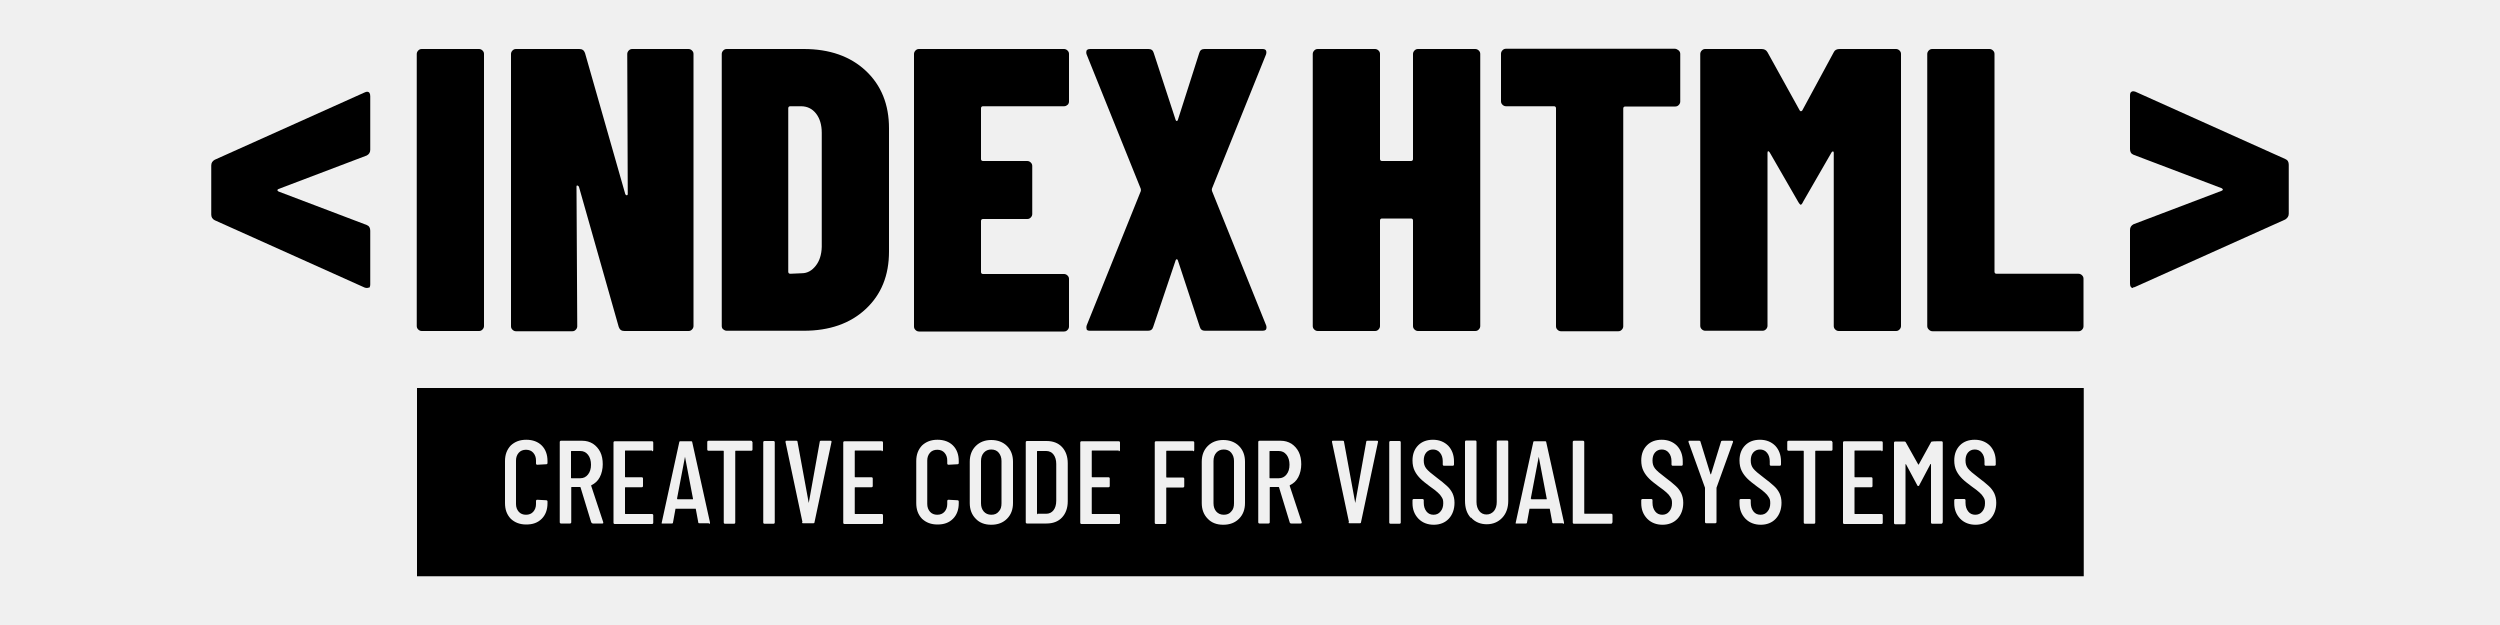
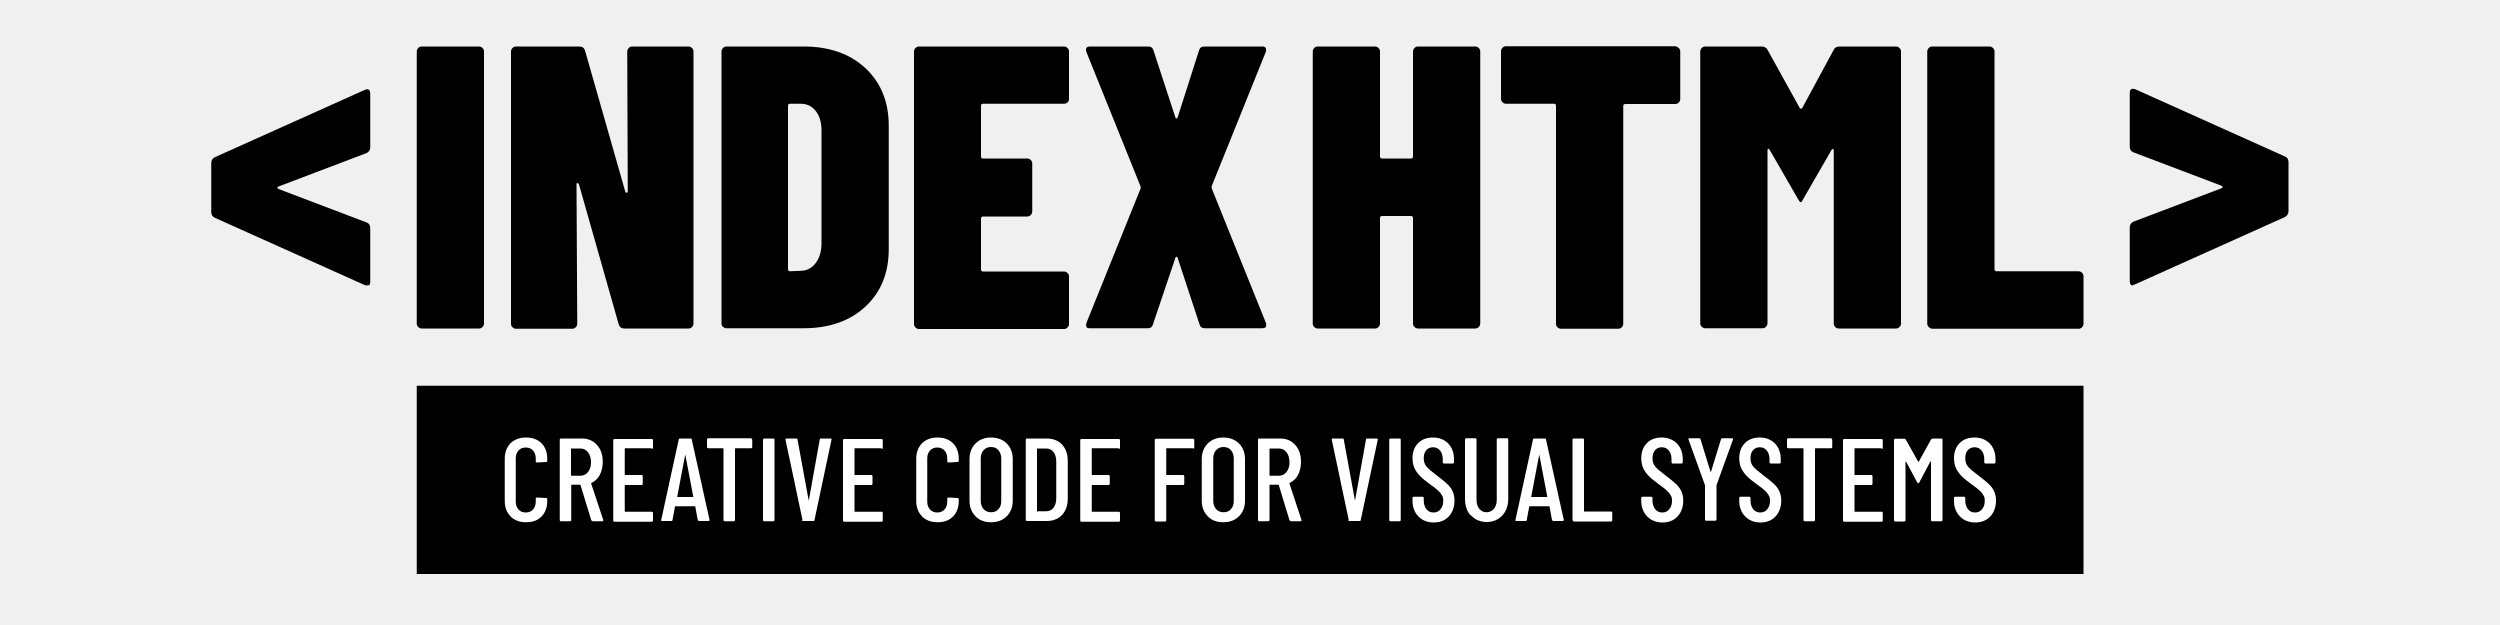
<svg xmlns="http://www.w3.org/2000/svg" id="Livello_1" version="1.1" viewBox="0 0 1000 250">
+   <defs>
+     <style>
+       .st0 {
+         fill: #fff;
+       }
+     </style>
+   </defs>
  <g>
-     <path d="M147.4,115c-.4.3-1,.2-1.6,0l-59.9-26.9c-1-.5-1.4-1.3-1.4-2.3v-19.6c0-1.1.5-1.8,1.4-2.3l59.9-26.9c.4-.2.8-.3,1-.3.9,0,1.3.6,1.3,1.8v21.4c0,1.1-.5,1.8-1.4,2.3l-35.3,13.4c-.6.3-.6.6,0,1l35.3,13.4c1,.4,1.4,1.2,1.4,2.3v21.4c0,.8-.2,1.3-.6,1.5v-.2Z" />
+     <path d="M147.4,114c-.4.3-1,.2-1.6,0l-59.9-26.9c-1-.5-1.4-1.3-1.4-2.3v-19.6c0-1.1.5-1.8,1.4-2.3l59.9-26.9c.4-.2.8-.3,1-.3.9,0,1.3.6,1.3,1.8v21.4c0,1.1-.5,1.8-1.4,2.3l-35.3,13.4c-.6.3-.6.6,0,1l35.3,13.4c1,.4,1.4,1.2,1.4,2.3v21.4c0,.8-.2,1.3-.6,1.5Z" />
    <g>
-       <path d="M167.3,131.8c-.4-.4-.6-.8-.6-1.4V21.6c0-.5.2-1,.6-1.4.4-.4.8-.6,1.4-.6h22.9c.5,0,1,.2,1.4.6s.6.8.6,1.4v108.8c0,.5-.2,1-.6,1.4s-.8.6-1.4.6h-22.9c-.5,0-1-.2-1.4-.6Z" />
-       <path d="M251.5,20.2c.4-.4.8-.6,1.4-.6h22.5c.5,0,1,.2,1.4.6s.6.8.6,1.4v108.8c0,.5-.2,1-.6,1.4s-.8.6-1.4.6h-25.6c-1.2,0-1.9-.5-2.3-1.6l-15.9-56c-.1-.3-.3-.5-.6-.6-.3,0-.4,0-.4.6l.3,55.7c0,.5-.2,1-.6,1.4-.4.4-.8.6-1.4.6h-22.5c-.5,0-1-.2-1.4-.6-.4-.4-.6-.8-.6-1.4V21.6c0-.5.2-1,.6-1.4.4-.4.8-.6,1.4-.6h25.3c1.2,0,1.9.5,2.3,1.6l16.1,56.4c.1.3.3.5.6.5s.4-.2.4-.6l-.2-55.9c0-.5.2-1,.6-1.4h0Z" />
-       <path d="M289.3,131.8c-.4-.4-.6-.8-.6-1.4V21.6c0-.5.2-1,.6-1.4s.8-.6,1.4-.6h30.8c10.3,0,18.6,2.9,24.8,8.7,6.2,5.8,9.3,13.5,9.3,23v49.3c0,9.6-3.1,17.2-9.3,23-6.2,5.8-14.5,8.7-24.8,8.7h-30.8c-.5,0-1-.2-1.4-.6h0ZM316.2,109.5l4.5-.2c2.3,0,4.1-1.1,5.6-3s2.3-4.4,2.4-7.5v-45.7c0-3.2-.8-5.8-2.3-7.7s-3.5-2.9-6-2.9h-4.3c-.5,0-.8.3-.8.8v65.4c0,.5.3.8.8.8h0Z" />
-       <path d="M427,41.9c-.4.4-.8.6-1.4.6h-32.4c-.5,0-.8.3-.8.8v20.3c0,.5.3.8.8.8h17.7c.5,0,1,.2,1.4.6s.6.8.6,1.4v19.2c0,.5-.2,1-.6,1.4s-.8.6-1.4.6h-17.7c-.5,0-.8.3-.8.8v20.4c0,.5.3.8.8.8h32.4c.5,0,1,.2,1.4.6s.6.8.6,1.4v19c0,.5-.2,1-.6,1.4s-.8.6-1.4.6h-58c-.5,0-1-.2-1.4-.6-.4-.4-.6-.8-.6-1.4V21.6c0-.5.2-1,.6-1.4s.8-.6,1.4-.6h58c.5,0,1,.2,1.4.6s.6.8.6,1.4v19c0,.5-.2,1-.6,1.4h0Z" />
-       <path d="M434.7,131.7c-.2-.4-.2-1,0-1.6l21.6-53.6c.1-.3.1-.6,0-1l-21.6-53.6c-.1-.2-.2-.5-.2-1,0-.9.5-1.3,1.6-1.3h23.3c1.1,0,1.8.5,2.1,1.6l8.7,26.6c.1.4.3.6.5.6s.4-.2.5-.6l8.5-26.6c.3-1.1,1-1.6,2.1-1.6h23.2c.7,0,1.2.2,1.4.6.2.4.2,1,0,1.6l-21.6,53.6c-.1.3-.1.6,0,1l21.6,53.6c.1.2.2.5.2,1,0,.9-.5,1.3-1.6,1.3h-23c-1.1,0-1.8-.5-2.1-1.6l-8.7-26.4c-.1-.4-.3-.6-.5-.6s-.4.2-.5.6l-8.9,26.4c-.3,1.1-1,1.6-2.1,1.6h-23.2c-.8,0-1.2-.2-1.4-.6h.1Z" />
+       <path d="M167.3,130.8c-.4-.4-.6-.8-.6-1.4V20.6c0-.5.2-1,.6-1.4.4-.4.8-.6,1.4-.6h22.9c.5,0,1,.2,1.4.6.4.4.6.8.6,1.4v108.8c0,.5-.2,1-.6,1.4s-.8.6-1.4.6h-22.9c-.5,0-1-.2-1.4-.6Z" />
+       <path d="M251.5,19.2c.4-.4.8-.6,1.4-.6h22.5c.5,0,1,.2,1.4.6.4.4.6.8.6,1.4v108.8c0,.5-.2,1-.6,1.4s-.8.6-1.4.6h-25.6c-1.2,0-1.9-.5-2.3-1.6l-15.9-56c-.1-.3-.3-.5-.6-.6-.3,0-.4.1-.4.6l.3,55.7c0,.5-.2,1-.6,1.4-.4.4-.8.6-1.4.6h-22.5c-.5,0-1-.2-1.4-.6-.4-.4-.6-.8-.6-1.4V20.6c0-.5.2-1,.6-1.4.4-.4.8-.6,1.4-.6h25.3c1.2,0,1.9.5,2.3,1.6l16.1,56.4c.1.3.3.5.6.5s.4-.2.4-.6l-.2-55.9c0-.5.2-1,.6-1.4Z" />
+       <path d="M289.2,130.8c-.4-.4-.6-.8-.6-1.4V20.6c0-.5.2-1,.6-1.4.4-.4.8-.6,1.4-.6h30.8c10.3,0,18.6,2.9,24.8,8.7,6.2,5.8,9.3,13.5,9.3,23v49.3c0,9.6-3.1,17.2-9.3,23-6.2,5.8-14.5,8.7-24.8,8.7h-30.8c-.5,0-1-.2-1.4-.6ZM316.1,108.5l4.5-.2c2.3-.1,4.1-1.1,5.6-3,1.5-1.9,2.3-4.4,2.4-7.5v-45.7c0-3.2-.8-5.8-2.3-7.7-1.5-1.9-3.5-2.9-6-2.9h-4.3c-.5,0-.8.3-.8.8v65.4c0,.5.3.8.8.8Z" />
+       <path d="M427,40.9c-.4.4-.8.6-1.4.6h-32.4c-.5,0-.8.3-.8.8v20.3c0,.5.3.8.8.8h17.7c.5,0,1,.2,1.4.6.4.4.6.8.6,1.4v19.2c0,.5-.2,1-.6,1.4-.4.4-.8.6-1.4.6h-17.7c-.5,0-.8.3-.8.8v20.4c0,.5.3.8.8.8h32.4c.5,0,1,.2,1.4.6.4.4.6.8.6,1.4v19c0,.5-.2,1-.6,1.4-.4.4-.8.6-1.4.6h-58c-.5,0-1-.2-1.4-.6-.4-.4-.6-.8-.6-1.4V20.6c0-.5.2-1,.6-1.4.4-.4.8-.6,1.4-.6h58c.5,0,1,.2,1.4.6.4.4.6.8.6,1.4v19c0,.5-.2,1-.6,1.4Z" />
+       <path d="M434.6,130.7c-.2-.4-.2-1,0-1.6l21.6-53.6c.1-.3.1-.6,0-1l-21.6-53.6c-.1-.2-.2-.5-.2-1,0-.9.5-1.3,1.6-1.3h23.3c1.1,0,1.8.5,2.1,1.6l8.7,26.6c.1.4.3.6.5.6s.4-.2.5-.6l8.5-26.6c.3-1.1,1-1.6,2.1-1.6h23.2c.7,0,1.2.2,1.4.6.2.4.2,1,0,1.6l-21.6,53.6c-.1.3-.1.6,0,1l21.6,53.6c.1.2.2.5.2,1,0,.9-.5,1.3-1.6,1.3h-23c-1.1,0-1.8-.5-2.1-1.6l-8.7-26.4c-.1-.4-.3-.6-.5-.6-.2,0-.4.2-.5.6l-8.9,26.4c-.3,1.1-1,1.6-2.1,1.6h-23.2c-.8,0-1.2-.2-1.4-.6Z" />
    </g>
    <g>
-       <path d="M565.8,20.2c.4-.4.8-.6,1.4-.6h22.9c.5,0,1,.2,1.4.6s.6.8.6,1.4v108.8c0,.5-.2,1-.6,1.4-.4.4-.8.6-1.4.6h-22.9c-.5,0-1-.2-1.4-.6-.4-.4-.6-.8-.6-1.4v-42.2c0-.5-.3-.8-.8-.8h-11.6c-.5,0-.8.3-.8.8v42.2c0,.5-.2,1-.6,1.4-.4.4-.8.6-1.4.6h-22.9c-.5,0-1-.2-1.4-.6-.4-.4-.6-.8-.6-1.4V21.6c0-.5.2-1,.6-1.4.4-.4.8-.6,1.4-.6h22.9c.5,0,1,.2,1.4.6s.6.8.6,1.4v42c0,.5.3.8.8.8h11.6c.5,0,.8-.3.8-.8V21.6c0-.5.2-1,.6-1.4Z" />
-       <path d="M671.5,20.2c.4.4.6.8.6,1.4v19c0,.5-.2,1-.6,1.4-.4.4-.8.6-1.4.6h-20c-.5,0-.8.3-.8.8v87.1c0,.5-.2,1-.6,1.4-.4.4-.8.6-1.4.6h-22.9c-.5,0-1-.2-1.4-.6-.4-.4-.6-.8-.6-1.4V43.3c0-.5-.3-.8-.8-.8h-19.2c-.5,0-1-.2-1.4-.6-.4-.4-.6-.8-.6-1.4v-19c0-.5.2-1,.6-1.4.4-.4.8-.6,1.4-.6h67.5c.5,0,1,.2,1.4.6h.2Z" />
-       <path d="M736,19.6h22.4c.5,0,1,.2,1.4.6s.6.8.6,1.4v108.8c0,.5-.2,1-.6,1.4-.4.4-.8.6-1.4.6h-22.9c-.5,0-1-.2-1.4-.6-.4-.4-.6-.8-.6-1.4V61.3c0-.4,0-.7-.3-.7s-.4,0-.6.4l-11.3,19.6c-.4.9-.8,1.3-1,1.3s-.6-.4-1.1-1.3l-11.3-19.6c-.2-.3-.4-.5-.6-.5s-.3.2-.3.6v69.2c0,.5-.2,1-.6,1.4-.4.4-.8.6-1.4.6h-22.9c-.5,0-1-.2-1.4-.6-.4-.4-.6-.8-.6-1.4V21.6c0-.5.2-1,.6-1.4.4-.4.8-.6,1.4-.6h22.5c1.1,0,1.9.4,2.4,1.3l12.9,23.3c.3.4.6.4,1,0l12.6-23.3c.4-.9,1.2-1.3,2.4-1.3h0Z" />
-       <path d="M771.5,131.8c-.4-.4-.6-.8-.6-1.4V21.6c0-.5.2-1,.6-1.4.4-.4.8-.6,1.4-.6h22.9c.5,0,1,.2,1.4.6s.6.8.6,1.4v87.1c0,.5.3.8.8.8h32.8c.5,0,1,.2,1.4.6s.6.8.6,1.4v19c0,.5-.2,1-.6,1.4-.4.4-.8.6-1.4.6h-58.4c-.5,0-1-.2-1.4-.6h0Z" />
+       <path d="M565.8,19.2c.4-.4.8-.6,1.4-.6h22.9c.5,0,1,.2,1.4.6.4.4.6.8.6,1.4v108.8c0,.5-.2,1-.6,1.4-.4.4-.8.6-1.4.6h-22.9c-.5,0-1-.2-1.4-.6-.4-.4-.6-.8-.6-1.4v-42.2c0-.5-.3-.8-.8-.8h-11.6c-.5,0-.8.3-.8.8v42.2c0,.5-.2,1-.6,1.4-.4.4-.8.6-1.4.6h-22.9c-.5,0-1-.2-1.4-.6-.4-.4-.6-.8-.6-1.4V20.6c0-.5.2-1,.6-1.4.4-.4.8-.6,1.4-.6h22.9c.5,0,1,.2,1.4.6.4.4.6.8.6,1.4v42c0,.5.3.8.8.8h11.6c.5,0,.8-.3.8-.8V20.6c0-.5.2-1,.6-1.4Z" />
+       <path d="M671.5,19.2c.4.4.6.8.6,1.4v19c0,.5-.2,1-.6,1.4-.4.4-.8.6-1.4.6h-20c-.5,0-.8.3-.8.8v87.1c0,.5-.2,1-.6,1.4-.4.4-.8.6-1.4.6h-22.9c-.5,0-1-.2-1.4-.6-.4-.4-.6-.8-.6-1.4V42.3c0-.5-.3-.8-.8-.8h-19.2c-.5,0-1-.2-1.4-.6-.4-.4-.6-.8-.6-1.4v-19c0-.5.2-1,.6-1.4.4-.4.8-.6,1.4-.6h67.5c.5,0,1,.2,1.4.6Z" />
+       <path d="M736,18.6h22.4c.5,0,1,.2,1.4.6.4.4.6.8.6,1.4v108.8c0,.5-.2,1-.6,1.4-.4.4-.8.6-1.4.6h-22.9c-.5,0-1-.2-1.4-.6-.4-.4-.6-.8-.6-1.4V60.3c0-.4-.1-.7-.3-.7-.2,0-.4,0-.6.4l-11.3,19.6c-.4.9-.8,1.3-1,1.3s-.6-.4-1.1-1.3l-11.3-19.6c-.2-.3-.4-.5-.6-.5s-.3.2-.3.6v69.2c0,.5-.2,1-.6,1.4-.4.4-.8.6-1.4.6h-22.9c-.5,0-1-.2-1.4-.6-.4-.4-.6-.8-.6-1.4V20.6c0-.5.2-1,.6-1.4.4-.4.8-.6,1.4-.6h22.5c1.1,0,1.9.4,2.4,1.3l12.9,23.3c.3.4.6.4,1,0l12.6-23.3c.4-.9,1.2-1.3,2.4-1.3Z" />
+       <path d="M771.5,130.8c-.4-.4-.6-.8-.6-1.4V20.6c0-.5.2-1,.6-1.4.4-.4.8-.6,1.4-.6h22.9c.5,0,1,.2,1.4.6.4.4.6.8.6,1.4v87.1c0,.5.3.8.8.8h32.8c.5,0,1,.2,1.4.6.4.4.6.8.6,1.4v19c0,.5-.2,1-.6,1.4-.4.4-.8.6-1.4.6h-58.4c-.5,0-1-.2-1.4-.6Z" />
    </g>
-     <path d="M853.3,115.2c-.9,0-1.3-.6-1.3-1.8v-21.4c0-1.1.5-1.8,1.4-2.3l35.3-13.4c.6-.3.6-.6,0-1l-35.3-13.4c-1-.4-1.4-1.2-1.4-2.3v-21.4c0-.8.2-1.3.6-1.5.4-.3,1-.2,1.6,0l59.9,26.9c1,.4,1.4,1.2,1.4,2.3v19.6c0,1-.5,1.7-1.4,2.3l-59.9,26.9c-.4.2-.8.3-1,.3v.2Z" />
+     <path d="M853.2,114.2c-.9,0-1.3-.6-1.3-1.8v-21.4c0-1.1.5-1.8,1.4-2.3l35.3-13.4c.6-.3.6-.6,0-1l-35.3-13.4c-1-.4-1.4-1.2-1.4-2.3v-21.4c0-.8.2-1.3.6-1.5.4-.3,1-.2,1.6,0l59.9,26.9c1,.4,1.4,1.2,1.4,2.3v19.6c0,1-.5,1.7-1.4,2.3l-59.9,26.9c-.4.2-.8.3-1,.3Z" />
  </g>
  <g>
-     <path d="M396.5,179.8c-1.2,0-2.2.4-3,1.3-.7.8-1.1,1.9-1.1,3.3v16.9c0,1.4.4,2.5,1.1,3.3.7.8,1.7,1.3,3,1.3s2.3-.4,3-1.3c.8-.8,1.1-1.9,1.1-3.3v-16.9c0-1.4-.4-2.4-1.1-3.3-.7-.9-1.8-1.3-3-1.3Z" />
-     <path d="M612.5,199.5c0,.1,0,.2,0,.2h6.2s0,0,0-.2l-3.2-16.8-3.2,16.8Z" />
-     <path d="M514.6,181.9c-.8-1-1.8-1.5-3.1-1.5h-3.5c-.1,0-.2,0-.2.2v10.5c0,.1,0,.2.2.2h3.5c1.3,0,2.3-.5,3.1-1.5s1.2-2.3,1.2-3.9-.4-3-1.2-4Z" />
-     <path d="M270.9,199.5c0,.1,0,.2.1.2h6.2s0,0,0-.2l-3.2-16.8-3.2,16.8Z" />
-     <path d="M489.5,179.8c-1.2,0-2.2.4-3,1.3-.7.8-1.1,1.9-1.1,3.3v16.9c0,1.4.4,2.5,1.1,3.3.7.8,1.7,1.3,3,1.3s2.3-.4,3-1.3c.8-.8,1.1-1.9,1.1-3.3v-16.9c0-1.4-.4-2.4-1.1-3.3-.7-.9-1.8-1.3-3-1.3Z" />
-     <path d="M418.5,180.4h-3.5c0,0-.2,0-.2.2v24.9c0,0,0,.2.2.2v-.2h3.5c1.2,0,2.2-.5,2.9-1.4.7-.9,1.1-2.2,1.1-3.8v-14.7c0-1.6-.4-2.9-1.1-3.8-.7-.9-1.7-1.4-2.9-1.4Z" />
-     <path d="M232.1,180.4h-3.5c0,0-.2,0-.2.2v10.5c0,.1,0,.2.2.2h3.5c1.3,0,2.3-.5,3.1-1.5s1.2-2.3,1.2-3.9-.4-3-1.2-4-1.8-1.5-3.1-1.5Z" />
-     <path d="M166.8,155.2v75.3h666.7v-75.3H166.8ZM219,185.2c0,.3-.2.5-.5.5l-3.6.2c-.3,0-.5-.2-.5-.5v-1.2c0-1.3-.4-2.3-1.1-3.1-.7-.8-1.7-1.2-2.9-1.2s-2.2.4-2.9,1.2c-.7.8-1.1,1.8-1.1,3.1v17.4c0,1.3.4,2.3,1.1,3.1.7.8,1.7,1.2,2.9,1.2s2.2-.4,2.9-1.2c.7-.8,1.1-1.8,1.1-3.1v-1.2c0-.3.2-.5.5-.5l3.6.2c.3,0,.5.2.5.5v.7c0,2.6-.8,4.7-2.3,6.2-1.6,1.6-3.6,2.3-6.2,2.3s-4.6-.8-6.2-2.3h0c-1.6-1.7-2.3-3.7-2.3-6.3v-16.8c0-2.6.8-4.6,2.3-6.2,1.6-1.5,3.6-2.3,6.2-2.3s4.7.8,6.2,2.3,2.3,3.6,2.3,6.2v.8ZM241.3,209.1c0,.2,0,.3-.4.3h-3.7c-.3,0-.5-.1-.6-.4h-.1l-4.3-14.1s0-.1-.2-.1h-3.3c-.1,0-.2,0-.2.2v13.9c0,.3-.2.5-.5.5h-3.6c-.3,0-.5-.2-.5-.5v-32.1c0-.3.2-.5.5-.5h8.5c1.6,0,3,.4,4.3,1.2,1.2.8,2.2,1.9,2.9,3.3.7,1.4,1,3.1,1,4.9s-.4,3.7-1.2,5.2c-.8,1.5-1.9,2.5-3.4,3.2,0,0,0,.2,0,.3l4.8,14.5v.2ZM261.3,180c0,.3-.2.5-.5.5v-.3h-10.6c-.1,0-.2,0-.2.2v10.3c0,.1,0,.2.2.2h6.5c.3,0,.5.2.5.5v3c0,.3-.2.5-.5.5h-6.5c-.1,0-.2,0-.2.2v10.3c0,0,0,.2.2.2h10.6c.3,0,.5.2.5.5v3c0,.3-.2.5-.5.5h-14.9c-.3,0-.5-.2-.5-.5v-32.1c0-.3.2-.5.5-.5h14.9c.3,0,.5.2.5.5v3ZM283.5,209.3h-3.7c-.3,0-.5,0-.5-.4h0l-1-5.4h0c0,0-.1,0-.2,0h-7.9c0,0-1,5.5-1,5.5,0,.3-.2.4-.5.4h-3.6c-.2,0-.3,0-.4,0,0,0-.1-.2,0-.4l7-32.1c0-.3.2-.4.5-.4h4.2c.3,0,.5.1.5.4l7.1,32.1c0,.4,0,.5-.4.5ZM301,179.8c0,.3-.2.5-.5.5h-6.2c-.1,0-.2,0-.2.2v28.5c0,.3-.2.5-.5.5h-3.6c-.3,0-.5-.2-.5-.5v-28.5c0-.1,0-.2-.2-.2h-5.9c-.3,0-.5-.2-.5-.5v-3c0-.3.2-.5.5-.5h17c.3,0,.5.2.5.5h.1v3ZM309.9,209c0,.3-.2.5-.5.5h-3.6c-.3,0-.5-.2-.5-.5v-32.1c0-.3.2-.5.5-.5h3.6c.3,0,.5.2.5.5v32.1ZM332.6,176.8l-6.8,32.1c0,.3-.2.4-.5.4h-4c-.3,0-.5,0-.5-.4h.2l-6.8-32.1c0-.4.1-.5.4-.5h3.9c.3,0,.5.1.5.4l4.5,24.5,4.4-24.5c0-.3.2-.4.5-.4h3.8c.3,0,.5.2.4.5ZM353.2,180c0,.3-.2.5-.5.5v-.3h-10.6c0,0-.2,0-.2.2v10.3c0,.1,0,.2.2.2h6.5c.3,0,.5.2.5.5v3c0,.3-.2.5-.5.5h-6.5c0,0-.2,0-.2.2v10.3c0,0,0,.2.2.2h10.6c.3,0,.5.2.5.5v3c0,.3-.2.5-.5.5h-14.9c-.3,0-.5-.2-.5-.5v-32.1c0-.3.2-.5.5-.5h14.9c.3,0,.5.2.5.5v3ZM383.5,185.2c0,.3-.2.5-.5.5l-3.6.2c-.3,0-.5-.2-.5-.5v-1.2c0-1.3-.4-2.3-1.1-3.1-.7-.8-1.7-1.2-2.9-1.2s-2.2.4-2.9,1.2c-.7.8-1.1,1.8-1.1,3.1v17.4c0,1.3.4,2.3,1.1,3.1s1.7,1.2,2.9,1.2,2.2-.4,2.9-1.2c.7-.8,1.1-1.8,1.1-3.1v-1.2c0-.3.2-.5.5-.5l3.6.2c.3,0,.5.2.5.5v.7c0,2.6-.8,4.7-2.3,6.2-1.6,1.6-3.6,2.3-6.2,2.3s-4.6-.8-6.2-2.3h0c-1.6-1.7-2.3-3.7-2.3-6.3v-16.8c0-2.6.8-4.6,2.3-6.2,1.6-1.5,3.6-2.3,6.2-2.3s4.7.8,6.2,2.3,2.3,3.6,2.3,6.2v.8ZM405.2,201.2c0,2.6-.8,4.7-2.4,6.3s-3.7,2.4-6.3,2.4-4.7-.8-6.2-2.4c-1.6-1.6-2.4-3.7-2.4-6.3v-16.5c0-2.6.8-4.7,2.4-6.3,1.6-1.6,3.7-2.4,6.2-2.4s4.7.8,6.3,2.4,2.4,3.7,2.4,6.3v16.5ZM427.1,200.5c0,2.7-.8,4.9-2.3,6.5-1.5,1.6-3.6,2.4-6.2,2.4h-7.8c-.3,0-.5-.2-.5-.5v-32c0-.3.2-.5.5-.5h7.8c2.6,0,4.7.8,6.2,2.4s2.3,3.8,2.3,6.5v15.2ZM448,180c0,.3-.2.5-.5.5v-.3h-10.6c-.1,0-.2,0-.2.2v10.3c0,.1,0,.2.2.2h6.5c.3,0,.5.2.5.5v3c0,.3-.2.5-.5.5h-6.5c-.1,0-.2,0-.2.2v10.3c0,0,0,.2.2.2h10.6c.3,0,.5.2.5.5v3c0,.3-.2.5-.5.5h-14.9c-.3,0-.5-.2-.5-.5v-32.1c0-.3.2-.5.5-.5h14.9c.3,0,.5.2.5.5v3ZM477.7,180c0,.3-.2.5-.5.5v-.2c.1,0-10.5,0-10.5,0-.1,0-.2,0-.2.2v10.3c0,.1,0,.2.2.2h6.5c.3,0,.5.2.5.5v3c0,.3-.2.5-.5.5h-6.5c-.1,0-.2,0-.2.2v13.9c0,.3-.2.5-.5.5h-3.6c-.3,0-.5-.2-.5-.5v-32.1c0-.3.2-.5.5-.5h14.8c.3,0,.5.2.5.5v3ZM498,201.2c0,2.6-.8,4.7-2.4,6.3-1.6,1.6-3.7,2.4-6.3,2.4s-4.7-.8-6.2-2.4c-1.6-1.6-2.4-3.7-2.4-6.3v-16.5c0-2.6.8-4.7,2.4-6.3s3.7-2.4,6.2-2.4,4.7.8,6.3,2.4c1.6,1.6,2.4,3.7,2.4,6.3v16.5ZM520.6,209.1c0,.2,0,.3-.4.3h-3.7c-.3,0-.5-.1-.6-.4h0l-4.3-14.1s0-.1-.2-.1h-3.3c0,0-.2,0-.2.2v13.9c0,.3-.2.5-.5.5h-3.6c-.3,0-.5-.2-.5-.5v-32.1c0-.3.2-.5.5-.5h8.5c1.6,0,3,.4,4.3,1.2,1.2.8,2.2,1.9,2.9,3.3.7,1.4,1,3.1,1,4.9s-.4,3.7-1.2,5.2-1.9,2.5-3.4,3.2c0,0,0,.2,0,.3l4.8,14.5v.2ZM551.2,176.8l-6.8,32.1c0,.3-.2.4-.5.4h-4c-.3,0-.5,0-.5-.4h.2l-6.8-32.1c0-.4,0-.5.4-.5h3.9c.3,0,.5.1.5.4l4.5,24.5,4.4-24.5c0-.3.2-.4.5-.4h3.8c.3,0,.5.2.4.5ZM560.3,209c0,.3-.2.5-.5.5h-3.6c-.3,0-.5-.2-.5-.5v-32.1c0-.3.2-.5.5-.5h3.6c.3,0,.5.2.5.5v32.1ZM579.5,207.5c-1.5,1.6-3.6,2.4-6,2.4s-4.5-.8-6-2.3l-.2-.2c-1.5-1.6-2.3-3.6-2.3-6.1v-1.2c0-.3.2-.5.5-.5h3.5c.3,0,.5.2.5.5v1c0,1.5.4,2.6,1.1,3.5.7.9,1.7,1.3,2.8,1.3s2.1-.4,2.8-1.3c.7-.8,1.1-1.9,1.1-3.3s-.2-1.7-.6-2.4c-.4-.7-.9-1.3-1.6-1.9-.6-.6-1.7-1.4-3.1-2.4-1.6-1.2-2.9-2.2-3.8-3.1-.9-.9-1.7-1.9-2.3-3.1s-.9-2.6-.9-4.2c0-2.6.8-4.6,2.3-6.1s3.5-2.2,5.9-2.2,4.5.8,6.1,2.4c1.5,1.6,2.3,3.7,2.3,6.3v1.2c0,.3-.2.5-.5.5h-3.5c-.3,0-.5-.2-.5-.5v-1.3c0-1.4-.4-2.6-1.1-3.4-.7-.9-1.7-1.3-2.8-1.3s-2,.4-2.7,1.2-1,1.9-1,3.2.3,2.3,1,3.2c.7.9,2,2,4,3.5,1.9,1.4,3.3,2.6,4.3,3.5,1,.9,1.7,1.9,2.2,2.9.5,1.1.8,2.3.8,3.8,0,2.6-.8,4.8-2.3,6.4ZM603.3,200.3c0,2.8-.8,5.1-2.4,6.8-1.6,1.7-3.7,2.6-6.2,2.6s-4.7-.9-6.2-2.6h-.2c-1.6-1.7-2.3-4-2.3-6.8v-23.6c0-.3.2-.5.5-.5h3.6c.3,0,.5.2.5.5v24.1c0,1.5.4,2.7,1.1,3.6.7.9,1.7,1.4,2.9,1.4s2.2-.5,3-1.4c.7-.9,1.1-2.1,1.1-3.6v-24.1c0-.3.2-.5.5-.5h3.6c.3,0,.5.2.5.5v23.6ZM625.1,209.3h-3.7c-.3,0-.5,0-.5-.4h0l-1-5.4h0c0,0,0,0-.2,0h-7.9c0,0-1,5.5-1,5.5,0,.3-.2.4-.5.4h-3.6c-.2,0-.3,0-.4,0-.1-.1,0-.2,0-.4l7-32.1c0-.3.2-.4.5-.4h4.2c.3,0,.5.1.5.4l7.1,32.1c0,.4,0,.5-.4.5ZM644.9,209c0,.3-.2.5-.5.5h-14.8c-.3,0-.5-.2-.5-.5h0v-32.2c0-.3.2-.5.5-.5h3.6c.3,0,.5.2.5.5v28.5c0,.1,0,.2.2.2h10.6c.3,0,.5.2.5.5v3ZM671,207.5c-1.5,1.6-3.6,2.4-6,2.4s-4.5-.8-6-2.3l-.2-.2c-1.5-1.6-2.3-3.6-2.3-6.1v-1.2c0-.3.2-.5.5-.5h3.5c.3,0,.5.2.5.5v1c0,1.5.4,2.6,1.1,3.5.7.9,1.7,1.3,2.8,1.3s2.1-.4,2.8-1.3c.7-.8,1.1-1.9,1.1-3.3s-.2-1.7-.6-2.4c-.4-.7-.9-1.3-1.6-1.9-.6-.6-1.7-1.4-3.1-2.4-1.6-1.2-2.9-2.2-3.8-3.1-.9-.9-1.7-1.9-2.3-3.1s-.9-2.6-.9-4.2c0-2.6.8-4.6,2.3-6.1s3.5-2.2,5.9-2.2,4.5.8,6.1,2.4c1.5,1.6,2.3,3.7,2.3,6.3v1.2c0,.3-.2.5-.5.5h-3.5c-.3,0-.5-.2-.5-.5v-1.3c0-1.4-.4-2.6-1.1-3.4-.7-.9-1.7-1.3-2.8-1.3s-2,.4-2.7,1.2-1,1.9-1,3.2.3,2.3,1,3.2c.7.9,2,2,4,3.5,1.9,1.4,3.3,2.6,4.3,3.5,1,.9,1.7,1.9,2.2,2.9.5,1.1.8,2.3.8,3.8,0,2.6-.8,4.8-2.3,6.4ZM693.2,176.8l-6.6,18.3v13.7c0,.3-.2.5-.5.5h-3.6c-.3,0-.5-.2-.5-.5v-13.7l-6.6-18.3v-.2c0-.2,0-.3.4-.3h3.8c.3,0,.5,0,.6.4l4,13h.2l4-13c0-.3.3-.4.6-.4h3.8c.3,0,.5.2.4.5ZM710.3,207.5c-1.5,1.6-3.6,2.4-6,2.4s-4.5-.8-6-2.3l-.2-.2c-1.5-1.6-2.3-3.6-2.3-6.1v-1.2c0-.3.2-.5.5-.5h3.5c.3,0,.5.2.5.5v1c0,1.5.4,2.6,1.1,3.5.7.9,1.7,1.3,2.8,1.3s2.1-.4,2.8-1.3c.7-.8,1.1-1.9,1.1-3.3s-.2-1.7-.6-2.4c-.4-.7-.9-1.3-1.6-1.9-.6-.6-1.7-1.4-3.1-2.4-1.6-1.2-2.9-2.2-3.8-3.1-.9-.9-1.7-1.9-2.3-3.1s-.9-2.6-.9-4.2c0-2.6.8-4.6,2.3-6.1s3.5-2.2,5.9-2.2,4.5.8,6.1,2.4c1.5,1.6,2.3,3.7,2.3,6.3v1.2c0,.3-.2.5-.5.5h-3.5c-.3,0-.5-.2-.5-.5v-1.3c0-1.4-.4-2.6-1.1-3.4-.7-.9-1.7-1.3-2.8-1.3s-2,.4-2.7,1.2-1,1.9-1,3.2.3,2.3,1,3.2c.7.9,2,2,4,3.5,1.9,1.4,3.3,2.6,4.3,3.5,1,.9,1.7,1.9,2.2,2.9.5,1.1.8,2.3.8,3.8,0,2.6-.8,4.8-2.3,6.4ZM733,179.8c0,.3-.2.5-.5.5h-6.2c0,0-.2,0-.2.2v28.5c0,.3-.2.5-.5.5h-3.6c-.3,0-.5-.2-.5-.5v-28.5c0-.1,0-.2-.2-.2h-5.9c-.3,0-.5-.2-.5-.5v-3c0-.3.2-.5.5-.5h17c.3,0,.5.2.5.5h.1v3ZM753.1,180c0,.3-.2.5-.5.5v-.3h-10.6c0,0-.2,0-.2.2v10.3c0,.1,0,.2.2.2h6.5c.3,0,.5.2.5.5v3c0,.3-.2.5-.5.5h-6.5c0,0-.2,0-.2.2v10.3c0,0,0,.2.2.2h10.6c.3,0,.5.2.5.5v3c0,.3-.2.5-.5.5h-14.9c-.3,0-.5-.2-.5-.5v-32.1c0-.3.2-.5.5-.5h14.9c.3,0,.5.2.5.5v3ZM777,209c0,.3-.2.5-.5.5h-3.6c-.3,0-.5-.2-.5-.5v-23.4h0c0,0,0,0-.2,0l-4.5,8.5c0,.2-.2.3-.4.3s-.3,0-.4-.3l-4.5-8.4h-.2c-.1,0,0,0,0,.1v23.4c0,.3-.2.5-.5.5h-3.6c-.3,0-.5-.2-.5-.5v-32.1c0-.3.2-.5.5-.5h3.6c.2,0,.4,0,.6.3l5,8.9h.2l4.9-8.9c0-.2.3-.3.6-.3h0c0-.1,3.6-.1,3.6-.1.3,0,.5.2.5.5v32.1ZM796.2,207.5c-1.5,1.6-3.6,2.4-6,2.4s-4.5-.8-6-2.3l-.2-.2c-1.5-1.6-2.3-3.6-2.3-6.1v-1.2c0-.3.2-.5.5-.5h3.5c.3,0,.5.2.5.5v1c0,1.5.4,2.6,1.1,3.5.7.9,1.7,1.3,2.8,1.3s2.1-.4,2.8-1.3c.7-.8,1.1-1.9,1.1-3.3s-.2-1.7-.6-2.4c-.4-.7-.9-1.3-1.6-1.9-.6-.6-1.7-1.4-3.1-2.4-1.6-1.2-2.9-2.2-3.8-3.1-.9-.9-1.7-1.9-2.3-3.1s-.9-2.6-.9-4.2c0-2.6.8-4.6,2.3-6.1s3.5-2.2,5.9-2.2,4.5.8,6.1,2.4c1.5,1.6,2.3,3.7,2.3,6.3v1.2c0,.3-.2.5-.5.5h-3.5c-.3,0-.5-.2-.5-.5v-1.3c0-1.4-.4-2.6-1.1-3.4-.7-.9-1.7-1.3-2.8-1.3s-2,.4-2.7,1.2-1,1.9-1,3.2.3,2.3,1,3.2c.7.9,2,2,4,3.5,1.9,1.4,3.3,2.6,4.3,3.5,1,.9,1.7,1.9,2.2,2.9.5,1.1.8,2.3.8,3.8,0,2.6-.8,4.8-2.3,6.4Z" />
+     <rect x="166.7" y="154.3" width="666.7" height="75.3" />
+     <g id="claim">
+       <path class="st0" d="M204.2,206.5c-1.6-1.6-2.3-3.6-2.3-6.2v-16.8c0-2.6.8-4.6,2.3-6.2,1.6-1.5,3.6-2.3,6.2-2.3s4.7.8,6.2,2.3,2.3,3.6,2.3,6.2v.8c0,.3-.2.5-.5.5l-3.6.2c-.3,0-.5-.2-.5-.5v-1.2c0-1.3-.4-2.3-1.1-3.1-.7-.8-1.7-1.2-2.9-1.2s-2.2.4-2.9,1.2c-.7.8-1.1,1.8-1.1,3.1v17.4c0,1.3.4,2.3,1.1,3.1.7.8,1.7,1.2,2.9,1.2s2.2-.4,2.9-1.2c.7-.8,1.1-1.8,1.1-3.1v-1.2c0-.3.2-.5.5-.5l3.6.2c.3,0,.5.2.5.5v.7c0,2.6-.8,4.7-2.3,6.2-1.6,1.6-3.6,2.3-6.2,2.3s-4.6-.8-6.2-2.3Z" />
+       <path class="st0" d="M236.5,208.1l-4.3-14.1c0,0,0-.1-.2-.1h-3.3c-.1,0-.2,0-.2.2v13.9c0,.3-.2.5-.5.5h-3.6c-.3,0-.5-.2-.5-.5v-32.1c0-.3.2-.5.5-.5h8.5c1.6,0,3,.4,4.3,1.2,1.2.8,2.2,1.9,2.9,3.3s1,3.1,1,4.9-.4,3.7-1.2,5.2c-.8,1.5-1.9,2.5-3.4,3.2,0,0-.1.2,0,.3l4.8,14.5v.2c0,.2,0,.3-.4.3h-3.7c-.3,0-.5-.1-.6-.4ZM228.4,179.5v10.6c0,.1,0,.2.2.2h3.5c1.3,0,2.3-.5,3.1-1.5.8-1,1.2-2.3,1.2-3.9s-.4-3-1.2-4c-.8-1-1.8-1.5-3.1-1.5h-3.5c-.1,0-.2,0-.2.2Z" />
+       <path class="st0" d="M260.7,179.3h-10.6c-.1,0-.2,0-.2.2v10.3c0,.1,0,.2.2.2h6.5c.3,0,.5.2.5.5v3c0,.3-.2.5-.5.5h-6.5c-.1,0-.2,0-.2.2v10.3c0,.1,0,.2.2.2h10.6c.3,0,.5.2.5.5v3c0,.3-.2.5-.5.5h-14.9c-.3,0-.5-.2-.5-.5v-32.1c0-.3.2-.5.5-.5h14.9c.3,0,.5.2.5.5v3c0,.3-.2.5-.5.5Z" />
+       <path class="st0" d="M279.1,208l-1-5.4c0,0,0-.1,0-.1,0,0-.1,0-.2,0h-7.7c0,0-.1,0-.2,0,0,0,0,0,0,.1l-1,5.4c0,.3-.2.4-.5.4h-3.6c-.2,0-.3,0-.4-.1,0,0-.1-.2,0-.4l7-32.1c0-.3.2-.4.5-.4h4.2c.3,0,.5.1.5.4l7.1,32.1h0c0,.4-.1.5-.4.5h-3.7c-.3,0-.5-.1-.5-.4ZM270.9,198.8h6.3c0,0,.1,0,.1-.2l-3.2-16.8c0,0,0,0,0,0s0,0,0,0l-3.2,16.8c0,.1,0,.2.1.2Z" />
+       <path class="st0" d="M300.9,175.8v3c0,.3-.2.5-.5.5h-6.2c-.1,0-.2,0-.2.2v28.5c0,.3-.2.5-.5.5h-3.6c-.3,0-.5-.2-.5-.5v-28.5c0-.1,0-.2-.2-.2h-5.9c-.3,0-.5-.2-.5-.5v-3c0-.3.2-.5.5-.5h17c.3,0,.5.2.5.5Z" />
+       <path class="st0" d="M305.2,208v-32.1c0-.3.2-.5.5-.5h3.6c.3,0,.5.2.5.5v32.1c0,.3-.2.5-.5.5h-3.6c-.3,0-.5-.2-.5-.5Z" />
+       <path class="st0" d="M321,208l-6.8-32.1h0c0-.4.1-.5.4-.5h3.9c.3,0,.5.1.5.4l4.5,24.5c0,0,0,0,0,0s0,0,0,0l4.4-24.5c0-.3.2-.4.5-.4h3.8c.3,0,.5.2.4.5l-6.8,32.1c0,.3-.2.4-.5.4h-4c-.3,0-.5-.1-.5-.4Z" />
+       <path class="st0" d="M352.6,179.3h-10.6c-.1,0-.2,0-.2.2v10.3c0,.1,0,.2.2.2h6.5c.3,0,.5.2.5.5v3c0,.3-.2.5-.5.5h-6.5c-.1,0-.2,0-.2.2v10.3c0,.1,0,.2.2.2h10.6c.3,0,.5.2.5.5v3c0,.3-.2.5-.5.5h-14.9c-.3,0-.5-.2-.5-.5v-32.1c0-.3.2-.5.5-.5h14.9c.3,0,.5.2.5.5v3c0,.3-.2.5-.5.5Z" />
+       <path class="st0" d="M368.8,206.5c-1.6-1.6-2.3-3.6-2.3-6.2v-16.8c0-2.6.8-4.6,2.3-6.2,1.6-1.5,3.6-2.3,6.2-2.3s4.7.8,6.2,2.3,2.3,3.6,2.3,6.2v.8c0,.3-.2.5-.5.5l-3.6.2c-.3,0-.5-.2-.5-.5v-1.2c0-1.3-.4-2.3-1.1-3.1-.7-.8-1.7-1.2-2.9-1.2s-2.2.4-2.9,1.2c-.7.8-1.1,1.8-1.1,3.1v17.4c0,1.3.4,2.3,1.1,3.1.7.8,1.7,1.2,2.9,1.2s2.2-.4,2.9-1.2c.7-.8,1.1-1.8,1.1-3.1v-1.2c0-.3.2-.5.5-.5l3.6.2c.3,0,.5.2.5.5v.7c0,2.6-.8,4.7-2.3,6.2-1.6,1.6-3.6,2.3-6.2,2.3s-4.6-.8-6.2-2.3Z" />
+       <path class="st0" d="M390.2,206.5c-1.6-1.6-2.4-3.7-2.4-6.3v-16.5c0-2.6.8-4.7,2.4-6.3,1.6-1.6,3.7-2.4,6.2-2.4s4.7.8,6.3,2.4c1.6,1.6,2.4,3.7,2.4,6.3v16.5c0,2.6-.8,4.7-2.4,6.3-1.6,1.6-3.7,2.4-6.3,2.4s-4.7-.8-6.2-2.4ZM399.4,203.6c.8-.8,1.1-1.9,1.1-3.3v-16.9c0-1.4-.4-2.4-1.1-3.3s-1.8-1.3-3-1.3-2.2.4-3,1.3c-.7.8-1.1,1.9-1.1,3.3v16.9c0,1.4.4,2.5,1.1,3.3.7.8,1.7,1.3,3,1.3s2.3-.4,3-1.3Z" />
+       <path class="st0" d="M410.3,208v-32.1c0-.3.2-.5.5-.5h7.8c2.6,0,4.7.8,6.2,2.4,1.5,1.6,2.3,3.8,2.3,6.5v15.2c0,2.7-.8,4.9-2.3,6.5-1.5,1.6-3.6,2.4-6.2,2.4h-7.8c-.3,0-.5-.2-.5-.5ZM415,204.5h3.5c1.2,0,2.2-.5,2.9-1.4.7-.9,1.1-2.2,1.1-3.8v-14.7c0-1.6-.4-2.9-1.1-3.8-.7-.9-1.7-1.4-2.9-1.4h-3.5c-.1,0-.2,0-.2.2v24.9c0,.1,0,.2.2.2Z" />
+       <path class="st0" d="M447.5,179.3h-10.6c-.1,0-.2,0-.2.2v10.3c0,.1,0,.2.2.2h6.5c.3,0,.5.2.5.5v3c0,.3-.2.5-.5.5h-6.5c-.1,0-.2,0-.2.2v10.3c0,.1,0,.2.2.2h10.6c.3,0,.5.2.5.5v3c0,.3-.2.5-.5.5h-14.9c-.3,0-.5-.2-.5-.5v-32.1c0-.3.2-.5.5-.5h14.9c.3,0,.5.2.5.5v3c0,.3-.2.5-.5.5Z" />
+       <path class="st0" d="M477.3,179.3h-10.6c-.1,0-.2,0-.2.2v10.3c0,.1,0,.2.2.2h6.5c.3,0,.5.2.5.5v3c0,.3-.2.5-.5.5h-6.5c-.1,0-.2,0-.2.2v13.9c0,.3-.2.5-.5.5h-3.6c-.3,0-.5-.2-.5-.5v-32.1c0-.3.2-.5.5-.5h14.8c.3,0,.5.2.5.5v3c0,.3-.2.5-.5.5Z" />
+       <path class="st0" d="M483.1,206.5c-1.6-1.6-2.4-3.7-2.4-6.3v-16.5c0-2.6.8-4.7,2.4-6.3,1.6-1.6,3.7-2.4,6.2-2.4s4.7.8,6.3,2.4c1.6,1.6,2.4,3.7,2.4,6.3v16.5c0,2.6-.8,4.7-2.4,6.3-1.6,1.6-3.7,2.4-6.3,2.4s-4.7-.8-6.2-2.4ZM492.4,203.6c.8-.8,1.1-1.9,1.1-3.3v-16.9c0-1.4-.4-2.4-1.1-3.3s-1.8-1.3-3-1.3-2.2.4-3,1.3c-.7.8-1.1,1.9-1.1,3.3v16.9c0,1.4.4,2.5,1.1,3.3.7.8,1.7,1.3,3,1.3s2.3-.4,3-1.3Z" />
+       <path class="st0" d="M515.8,208.1l-4.3-14.1c0,0,0-.1-.2-.1h-3.3c-.1,0-.2,0-.2.2v13.9c0,.3-.2.5-.5.5h-3.6c-.3,0-.5-.2-.5-.5v-32.1c0-.3.2-.5.5-.5h8.5c1.6,0,3,.4,4.3,1.2,1.2.8,2.2,1.9,2.9,3.3.7,1.4,1,3.1,1,4.9s-.4,3.7-1.2,5.2c-.8,1.5-1.9,2.5-3.4,3.2,0,0-.1.2,0,.3l4.8,14.5v.2c0,.2,0,.3-.4.3h-3.7c-.3,0-.5-.1-.6-.4ZM507.8,179.5v10.6c0,.1,0,.2.2.2h3.5c1.3,0,2.3-.5,3.1-1.5s1.2-2.3,1.2-3.9-.4-3-1.2-4c-.8-1-1.8-1.5-3.1-1.5h-3.5c-.1,0-.2,0-.2.2Z" />
+       <path class="st0" d="M539.5,208l-6.8-32.1h0c0-.4.1-.5.4-.5h3.9c.3,0,.5.1.5.4l4.5,24.5c0,0,0,0,0,0s0,0,0,0l4.4-24.5c0-.3.2-.4.5-.4h3.8c.3,0,.5.2.4.5l-6.8,32.1c0,.3-.2.4-.5.4h-4c-.3,0-.5-.1-.5-.4Z" />
+       <path class="st0" d="M555.7,208v-32.1c0-.3.2-.5.5-.5h3.6c.3,0,.5.2.5.5v32.1c0,.3-.2.5-.5.5h-3.6c-.3,0-.5-.2-.5-.5Z" />
+       <path class="st0" d="M567.3,206.5c-1.5-1.6-2.3-3.6-2.3-6.1v-1.2c0-.3.2-.5.5-.5h3.5c.3,0,.5.2.5.5v1c0,1.5.4,2.6,1.1,3.5.7.9,1.7,1.3,2.8,1.3s2.1-.4,2.8-1.3c.7-.8,1.1-1.9,1.1-3.3s-.2-1.7-.6-2.4c-.4-.7-.9-1.3-1.6-1.9-.6-.6-1.7-1.4-3.1-2.4-1.6-1.2-2.9-2.2-3.8-3.1-.9-.9-1.7-1.9-2.3-3.1-.6-1.2-.9-2.6-.9-4.2,0-2.6.8-4.6,2.3-6.1,1.5-1.5,3.5-2.2,5.9-2.2s4.5.8,6.1,2.4c1.5,1.6,2.3,3.7,2.3,6.3v1.2c0,.3-.2.5-.5.5h-3.5c-.3,0-.5-.2-.5-.5v-1.3c0-1.4-.4-2.6-1.1-3.4-.7-.9-1.7-1.3-2.8-1.3s-2,.4-2.7,1.2c-.7.8-1,1.9-1,3.2s.3,2.3,1,3.2,2,2,4,3.5c1.9,1.4,3.3,2.6,4.3,3.5,1,.9,1.7,1.9,2.2,2.9.5,1.1.8,2.3.8,3.8,0,2.6-.8,4.8-2.3,6.4-1.5,1.6-3.6,2.4-6,2.4s-4.5-.8-6-2.3Z" />
+       <path class="st0" d="M588.3,206.2c-1.6-1.7-2.3-4-2.3-6.8v-23.6c0-.3.2-.5.5-.5h3.6c.3,0,.5.2.5.5v24.1c0,1.5.4,2.7,1.1,3.6.7.9,1.7,1.4,2.9,1.4s2.2-.5,3-1.4c.7-.9,1.1-2.1,1.1-3.6v-24.1c0-.3.2-.5.5-.5h3.6c.3,0,.5.2.5.5v23.6c0,2.8-.8,5.1-2.4,6.8-1.6,1.7-3.7,2.6-6.2,2.6s-4.7-.9-6.2-2.6Z" />
+       <path class="st0" d="M620.8,208l-1-5.4c0,0,0-.1,0-.1,0,0-.1,0-.2,0h-7.7c0,0-.1,0-.2,0,0,0,0,0,0,.1l-1,5.4c0,.3-.2.4-.5.4h-3.6c-.2,0-.3,0-.4-.1s-.1-.2,0-.4l7-32.1c0-.3.2-.4.5-.4h4.2c.3,0,.5.1.5.4l7.1,32.1h0c0,.4-.1.5-.4.5h-3.7c-.3,0-.5-.1-.5-.4ZM612.5,198.8h6.3c0,0,.1,0,.1-.2l-3.2-16.8c0,0,0,0,0,0s0,0,0,0l-3.2,16.8c0,.1,0,.2.1.2Z" />
+       <path class="st0" d="M629,208v-32.1c0-.3.2-.5.5-.5h3.6c.3,0,.5.2.5.5v28.5c0,.1,0,.2.2.2h10.6c.3,0,.5.2.5.5v3c0,.3-.2.5-.5.5h-14.8c-.3,0-.5-.2-.5-.5Z" />
+       <path class="st0" d="M658.8,206.5c-1.5-1.6-2.3-3.6-2.3-6.1v-1.2c0-.3.2-.5.5-.5h3.5c.3,0,.5.2.5.5v1c0,1.5.4,2.6,1.1,3.5.7.9,1.7,1.3,2.8,1.3s2.1-.4,2.8-1.3c.7-.8,1.1-1.9,1.1-3.3s-.2-1.7-.6-2.4c-.4-.7-.9-1.3-1.6-1.9-.6-.6-1.7-1.4-3.1-2.4-1.6-1.2-2.9-2.2-3.8-3.1-.9-.9-1.7-1.9-2.3-3.1-.6-1.2-.9-2.6-.9-4.2,0-2.6.8-4.6,2.3-6.1,1.5-1.5,3.5-2.2,5.9-2.2s4.5.8,6.1,2.4c1.5,1.6,2.3,3.7,2.3,6.3v1.2c0,.3-.2.5-.5.5h-3.5c-.3,0-.5-.2-.5-.5v-1.3c0-1.4-.4-2.6-1.1-3.4-.7-.9-1.7-1.3-2.8-1.3s-2,.4-2.7,1.2c-.7.8-1,1.9-1,3.2s.3,2.3,1,3.2,2,2,4,3.5c1.9,1.4,3.3,2.6,4.3,3.5,1,.9,1.7,1.9,2.2,2.9.5,1.1.8,2.3.8,3.8,0,2.6-.8,4.8-2.3,6.4-1.5,1.6-3.6,2.4-6,2.4s-4.5-.8-6-2.3Z" />
+       <path class="st0" d="M682,207.9v-13.8s-6.6-18.3-6.6-18.3v-.2c0-.2,0-.3.4-.3h3.8c.3,0,.5.1.6.4l4,13c0,0,0,0,.1,0s.1,0,.1,0l4-13c0-.3.3-.4.6-.4h3.8c.3,0,.5.2.4.5l-6.6,18.3v.2s0,13.5,0,13.5c0,.3-.2.5-.5.5h-3.6c-.3,0-.5-.2-.5-.5Z" />
+       <path class="st0" d="M698,206.5c-1.5-1.6-2.3-3.6-2.3-6.1v-1.2c0-.3.2-.5.5-.5h3.5c.3,0,.5.2.5.5v1c0,1.5.4,2.6,1.1,3.5.7.9,1.7,1.3,2.8,1.3s2.1-.4,2.8-1.3c.7-.8,1.1-1.9,1.1-3.3s-.2-1.7-.6-2.4c-.4-.7-.9-1.3-1.6-1.9-.6-.6-1.7-1.4-3.1-2.4-1.6-1.2-2.9-2.2-3.8-3.1-.9-.9-1.7-1.9-2.3-3.1-.6-1.2-.9-2.6-.9-4.2,0-2.6.8-4.6,2.3-6.1,1.5-1.5,3.5-2.2,5.9-2.2s4.5.8,6.1,2.4c1.5,1.6,2.3,3.7,2.3,6.3v1.2c0,.3-.2.5-.5.5h-3.5c-.3,0-.5-.2-.5-.5v-1.3c0-1.4-.4-2.6-1.1-3.4-.7-.9-1.7-1.3-2.8-1.3s-2,.4-2.7,1.2c-.7.8-1,1.9-1,3.2s.3,2.3,1,3.2c.7.9,2,2,4,3.5,1.9,1.4,3.3,2.6,4.3,3.5s1.7,1.9,2.2,2.9c.5,1.1.8,2.3.8,3.8,0,2.6-.8,4.8-2.3,6.4-1.5,1.6-3.6,2.4-6,2.4s-4.5-.8-6-2.3Z" />
+       <path class="st0" d="M732.9,175.8v3c0,.3-.2.5-.5.5h-6.2c-.1,0-.2,0-.2.2v28.5c0,.3-.2.5-.5.5h-3.6c-.3,0-.5-.2-.5-.5v-28.5c0-.1,0-.2-.2-.2h-5.9c-.3,0-.5-.2-.5-.5v-3c0-.3.2-.5.5-.5h17c.3,0,.5.2.5.5Z" />
+       <path class="st0" d="M752.6,179.3h-10.6c-.1,0-.2,0-.2.2v10.3c0,.1,0,.2.2.2h6.5c.3,0,.5.2.5.5v3c0,.3-.2.5-.5.5h-6.5c-.1,0-.2,0-.2.2v10.3c0,.1,0,.2.2.2h10.6c.3,0,.5.2.5.5v3c0,.3-.2.5-.5.5h-14.9c-.3,0-.5-.2-.5-.5v-32.1c0-.3.2-.5.5-.5h14.9c.3,0,.5.2.5.5v3c0,.3-.2.5-.5.5Z" />
+       <path class="st0" d="M772.9,175.4h3.6c.3,0,.5.2.5.5v32.1c0,.3-.2.5-.5.5h-3.6c-.3,0-.5-.2-.5-.5v-23.4c0,0,0-.1,0-.1s-.1,0-.2,0l-4.5,8.5c0,.2-.2.3-.4.3s-.3-.1-.4-.3l-4.5-8.4c0,0-.1,0-.2,0s0,0,0,.1v23.4c0,.3-.2.5-.5.5h-3.6c-.3,0-.5-.2-.5-.5v-32.1c0-.3.2-.5.5-.5h3.6c.2,0,.4.1.6.3l5,8.9s0,0,.1,0,.1,0,.1,0l4.9-8.9c.1-.2.3-.3.6-.3Z" />
+       <path class="st0" d="M783.9,206.5c-1.5-1.6-2.3-3.6-2.3-6.1v-1.2c0-.3.2-.5.5-.5h3.5c.3,0,.5.2.5.5v1c0,1.5.4,2.6,1.1,3.5.7.9,1.7,1.3,2.8,1.3s2.1-.4,2.8-1.3c.7-.8,1.1-1.9,1.1-3.3s-.2-1.7-.6-2.4c-.4-.7-.9-1.3-1.6-1.9-.6-.6-1.7-1.4-3.1-2.4-1.6-1.2-2.9-2.2-3.8-3.1-.9-.9-1.7-1.9-2.3-3.1-.6-1.2-.9-2.6-.9-4.2,0-2.6.8-4.6,2.3-6.1,1.5-1.5,3.5-2.2,5.9-2.2s4.5.8,6.1,2.4c1.5,1.6,2.3,3.7,2.3,6.3v1.2c0,.3-.2.5-.5.5h-3.5c-.3,0-.5-.2-.5-.5v-1.3c0-1.4-.4-2.6-1.1-3.4-.7-.9-1.7-1.3-2.8-1.3s-2,.4-2.7,1.2c-.7.8-1,1.9-1,3.2s.3,2.3,1,3.2,2,2,4,3.5c1.9,1.4,3.3,2.6,4.3,3.5,1,.9,1.7,1.9,2.2,2.9.5,1.1.8,2.3.8,3.8,0,2.6-.8,4.8-2.3,6.4-1.5,1.6-3.6,2.4-6,2.4s-4.5-.8-6-2.3Z" />
+     </g>
  </g>
</svg>
